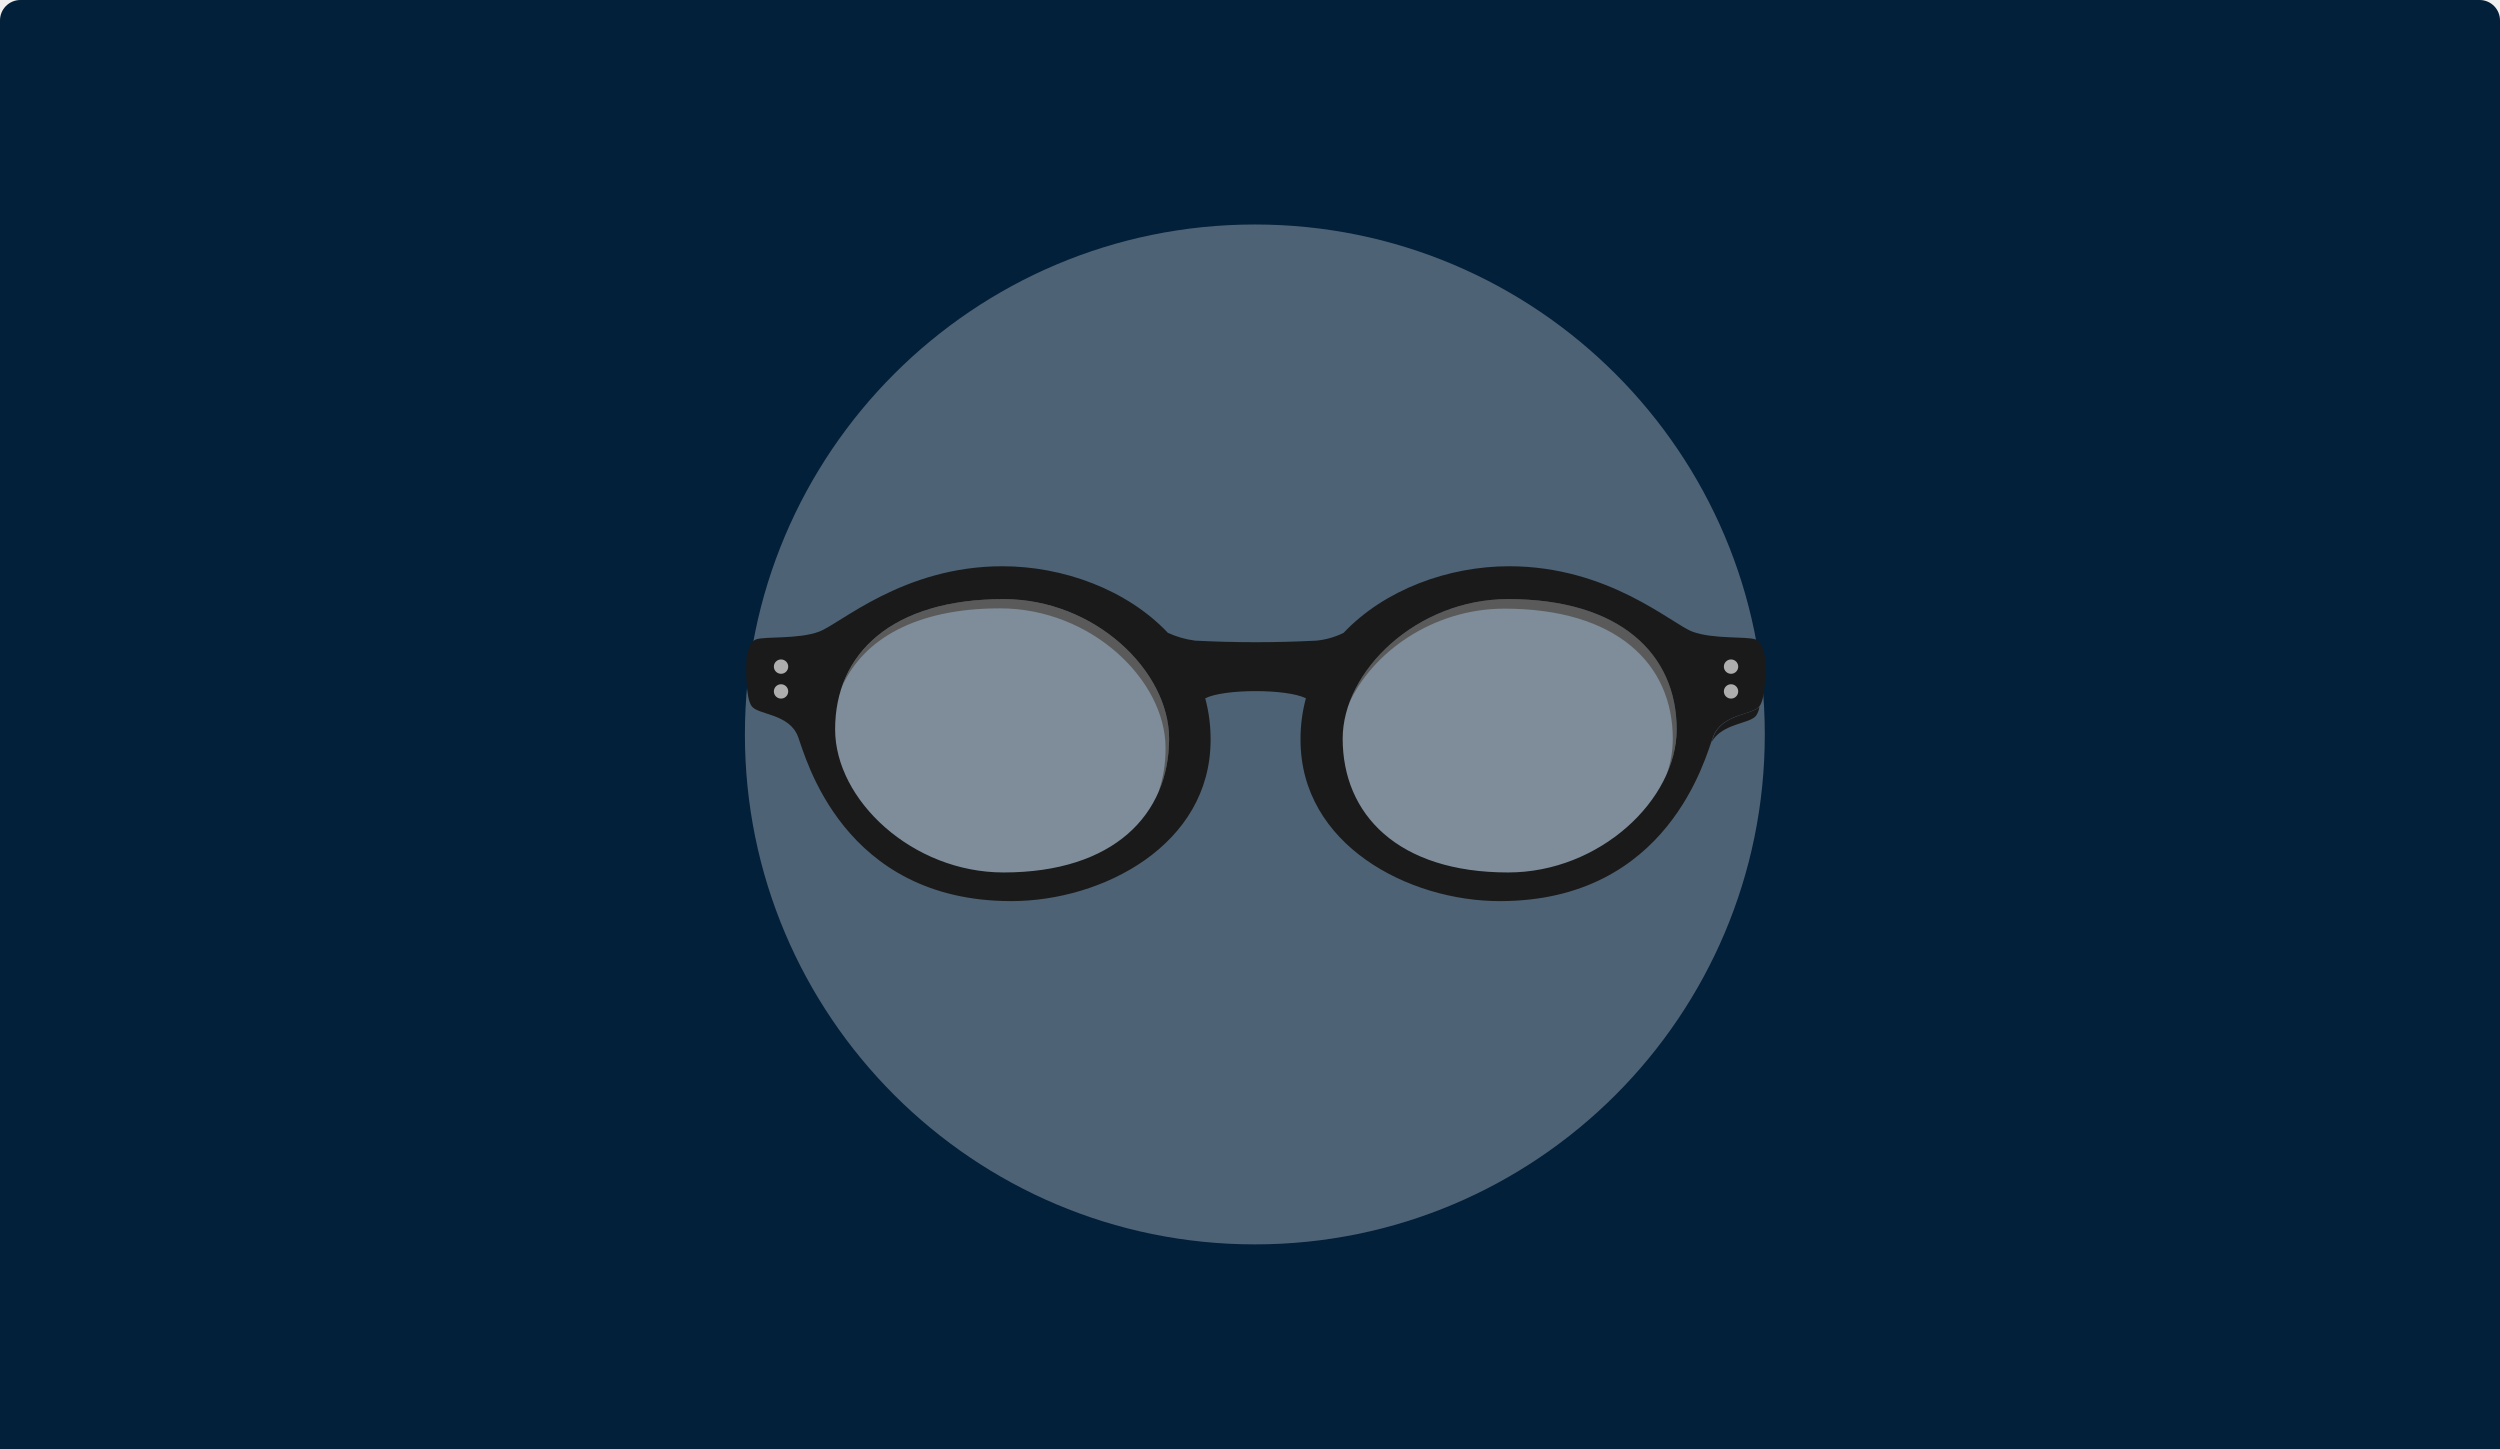
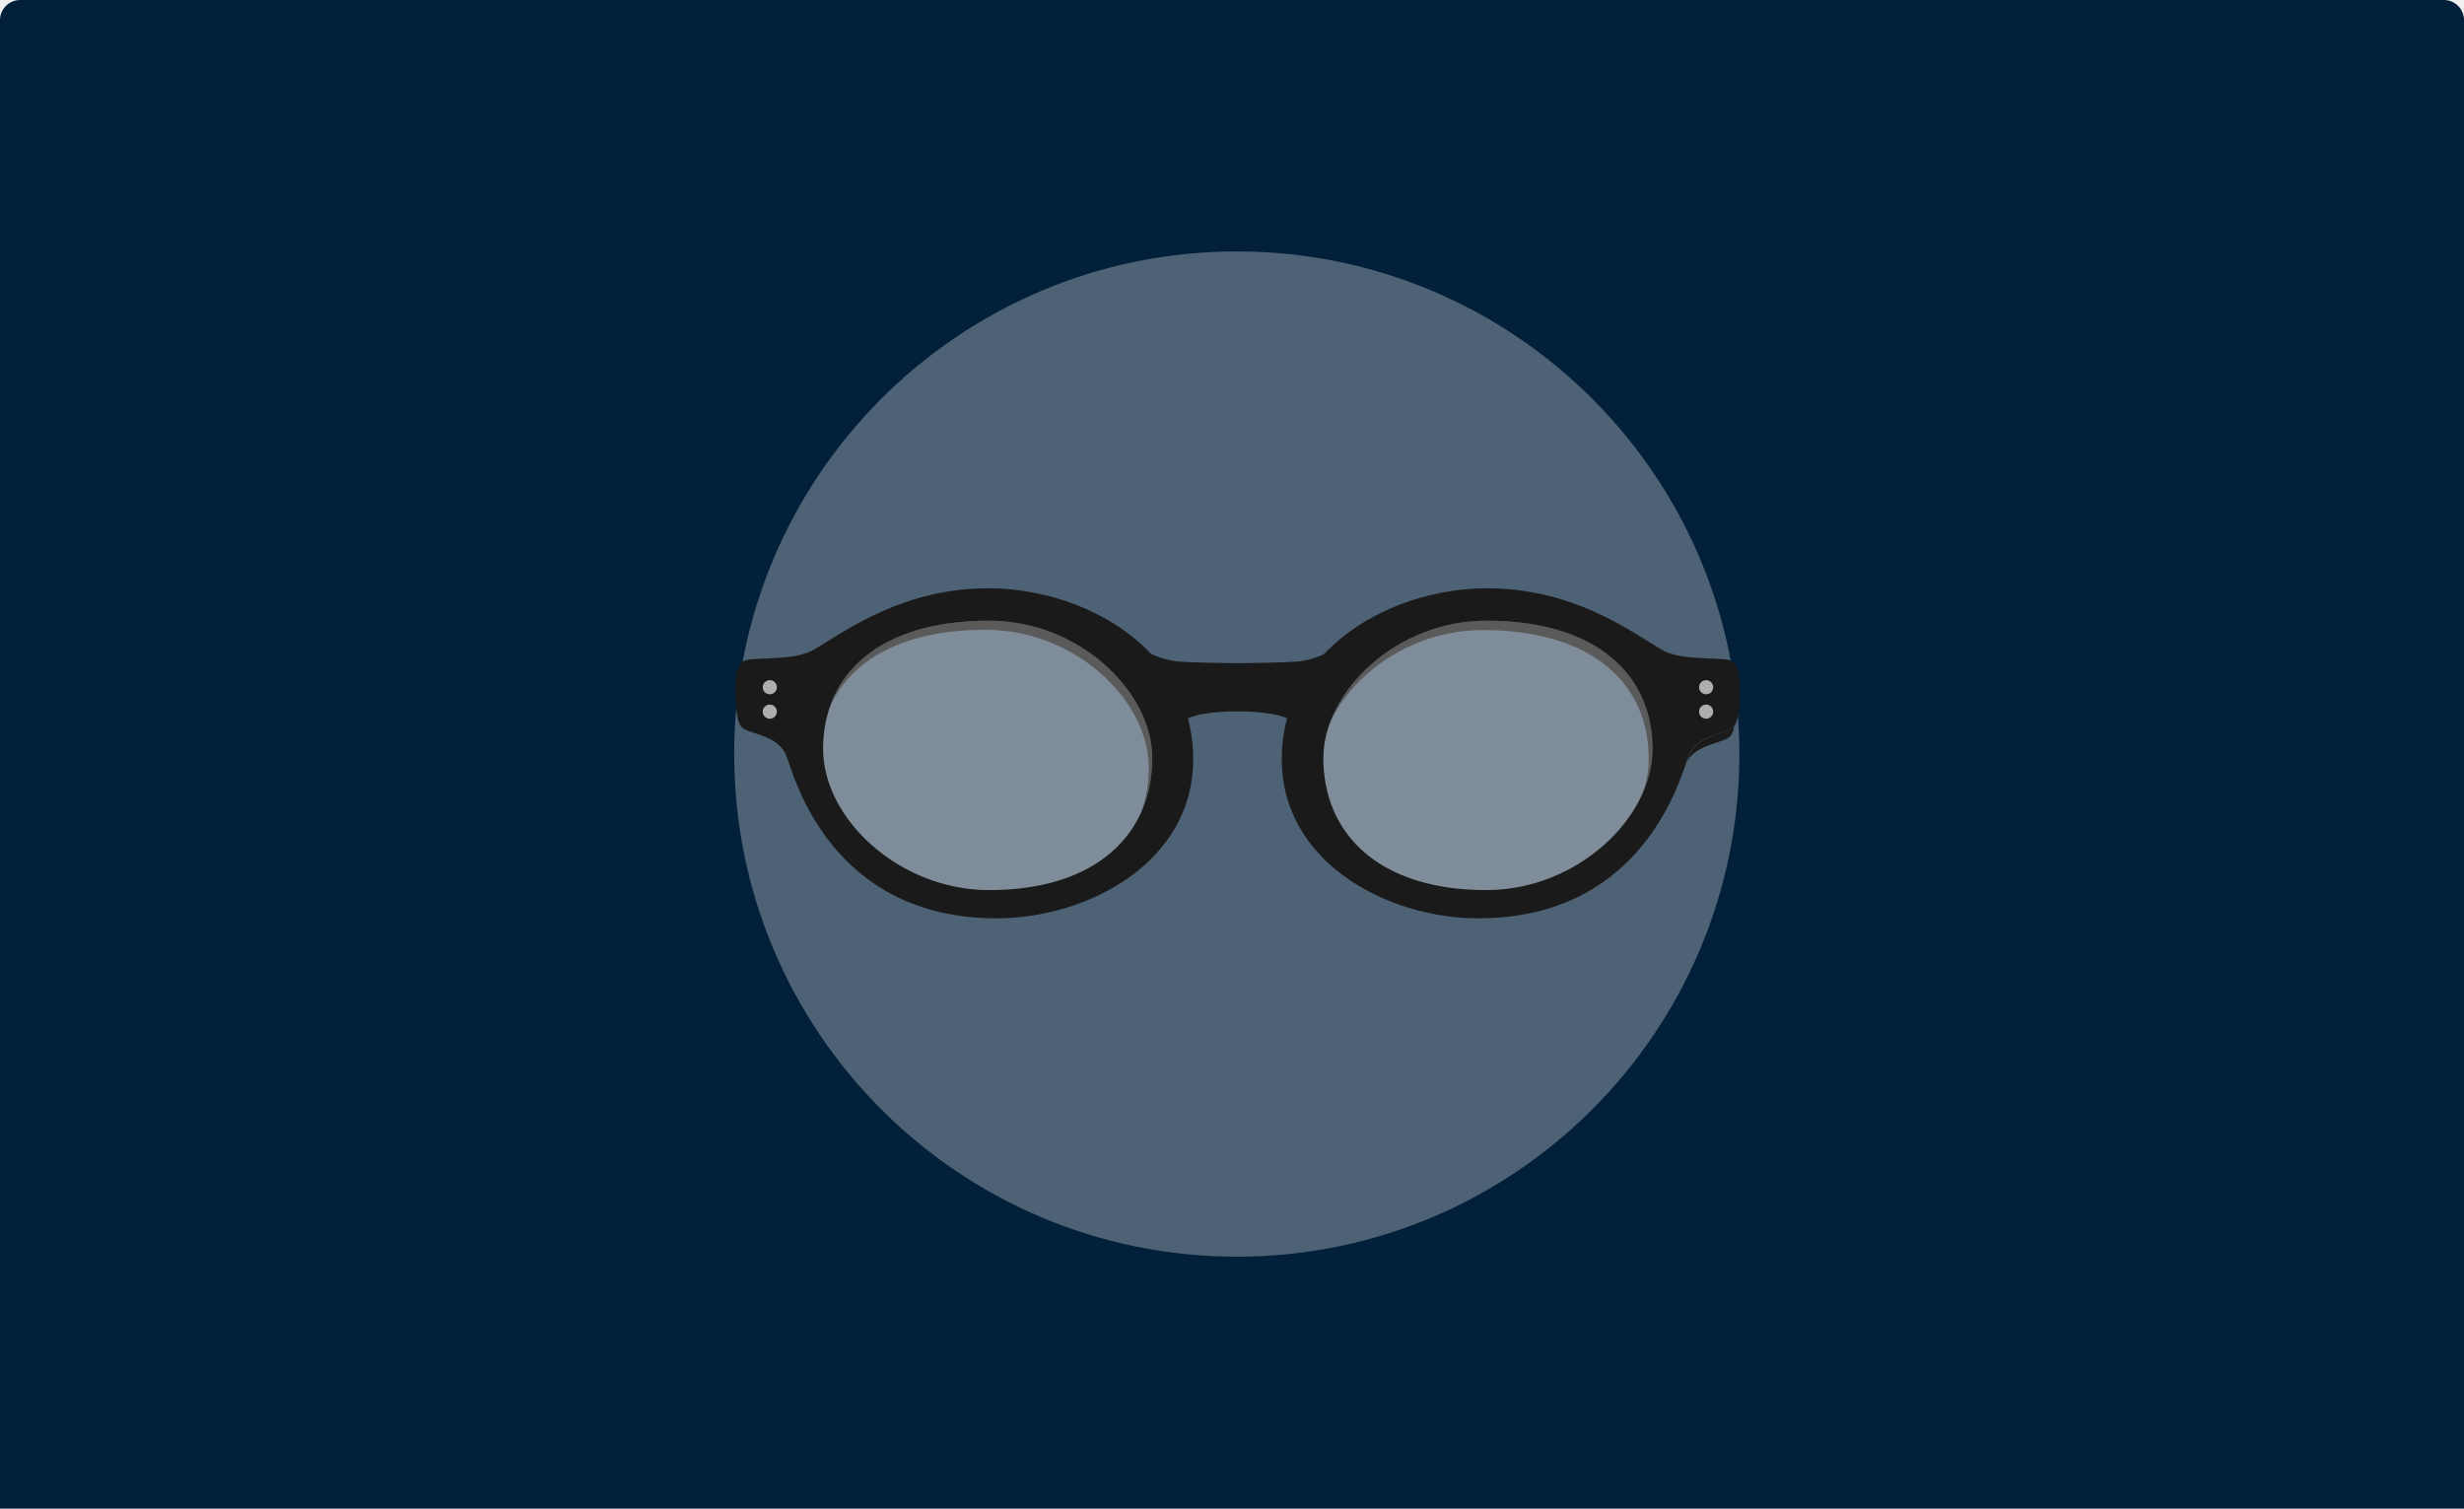
- <svg xmlns="http://www.w3.org/2000/svg" viewBox="2320 1510 245 142">
+ <svg xmlns="http://www.w3.org/2000/svg" viewBox="828 1608 245 150">
  <defs>
    <style>.a{fill:#022039;}.b{fill:#fff;}.b,.d{opacity:0.3;}.c{fill:#1a1a1a;}.d{fill:#f2f2f2;}.e{fill:#aeaeae;}</style>
  </defs>
-   <g transform="translate(1844 1108)">
-     <path class="a" d="M2,0H243a2,2,0,0,1,2,2V142a0,0,0,0,1,0,0H0a0,0,0,0,1,0,0V2A2,2,0,0,1,2,0Z" transform="translate(476 402)" />
-     <g transform="translate(549 424)">
-       <circle class="b" cx="49.975" cy="49.975" r="49.975" transform="translate(0 0)" />
-       <g transform="translate(0.125 33.492)">
-         <g transform="translate(9.419 3.22)">
-           <path class="c" d="M64.629,139.072c0-6.617-7.261-13.672-16.219-13.672-8.754,0-14.023,3.4-15.809,8.519,2.079-4.6,7.231-7.612,15.458-7.612,8.959,0,16.219,7.056,16.219,13.672a13.022,13.022,0,0,1-.732,4.45A12.888,12.888,0,0,0,64.629,139.072Z" transform="translate(-32.6 -125.4)" />
-           <path class="c" d="M234.246,138.165c0-7.407-5.533-12.765-16.512-12.765-7.436,0-13.7,4.86-15.634,10.305,2.254-5.065,8.256-9.369,15.253-9.369,10.979,0,16.512,5.387,16.512,12.765a10.448,10.448,0,0,1-.615,3.513A11.032,11.032,0,0,0,234.246,138.165Z" transform="translate(-152.476 -125.4)" />
-           <path class="c" d="M323.776,164.357a3.138,3.138,0,0,0-.176.5c1.054-1.844,3.747-1.757,4.362-2.576a2.044,2.044,0,0,0,.322-.878C327.552,162.22,324.6,162.132,323.776,164.357Z" transform="translate(-238.405 -150.86)" />
-         </g>
-         <path class="d" d="M62.019,137.87c0,7.7-5.592,13.643-16.863,13.643-9.31,0-17.156-7.378-17.156-14.55,0-7.7,5.738-13.262,17.156-13.262C54.466,123.671,62.019,130.99,62.019,137.87Z" transform="translate(-19.928 -120.977)" />
-         <path class="d" d="M197.9,137.87c0,7.7,5.592,13.643,16.863,13.643,9.31,0,17.156-7.378,17.156-14.55,0-7.7-5.738-13.262-17.156-13.262C205.453,123.671,197.9,130.99,197.9,137.87Z" transform="translate(-140.087 -120.977)" />
-         <path class="c" d="M100.282,123.564s-.088-1.669-.937-1.991-4.128,0-6.177-.761-8.2-6.412-17.976-6.412c-5.943,0-12.208,2.284-16.219,6.529a7.729,7.729,0,0,1-2.664.761,114.98,114.98,0,0,1-11.886,0,9.275,9.275,0,0,1-2.664-.761c-4.011-4.245-10.276-6.529-16.219-6.529-9.749,0-15.926,5.68-17.976,6.412-2.049.761-5.3.439-6.177.761-.849.322-.937,1.991-.937,1.991-.029.556-.117,3.718.527,4.567s3.689.7,4.538,2.986c.732,1.932,4.333,16.1,20.9,16.1,8.929,0,19.527-5.5,19.527-15.809a15.349,15.349,0,0,0-.527-4.069c1.874-.937,7.993-.937,9.866,0a15.191,15.191,0,0,0-.527,4.069c0,10.305,10.6,15.809,19.528,15.809,16.571,0,20.172-14.17,20.9-16.1.849-2.284,3.894-2.137,4.538-2.986C100.4,127.282,100.312,124.12,100.282,123.564ZM25.656,144.409c-8.959,0-16.512-7.114-16.512-14.023,0-7.407,5.533-12.765,16.512-12.765,8.959,0,16.219,7.056,16.219,13.672C41.876,138.7,36.489,144.409,25.656,144.409Zm49.448,0c-10.832,0-16.219-5.709-16.219-13.116,0-6.617,7.261-13.672,16.219-13.672,10.979,0,16.512,5.387,16.512,12.765C91.617,137.294,84.063,144.409,75.1,144.409Z" transform="translate(-0.428 -114.4)" />
-         <circle class="e" cx="0.703" cy="0.703" r="0.703" transform="translate(2.714 9.134)" />
-         <circle class="e" cx="0.703" cy="0.703" r="0.703" transform="translate(2.714 11.564)" />
-         <circle class="e" cx="0.703" cy="0.703" r="0.703" transform="translate(95.814 9.134)" />
-         <circle class="e" cx="0.703" cy="0.703" r="0.703" transform="translate(95.814 11.564)" />
+   <path class="a" d="M2,0H243a2,2,0,0,1,2,2V150a0,0,0,0,1,0,0H0a0,0,0,0,1,0,0V2A2,2,0,0,1,2,0Z" transform="translate(828 1608)" />
+   <g transform="translate(901 1633)">
+     <circle class="b" cx="49.975" cy="49.975" r="49.975" transform="translate(0 0)" />
+     <g transform="translate(0.125 33.492)">
+       <g transform="translate(9.419 3.22)">
+         <path class="c" d="M64.629,139.072c0-6.617-7.261-13.672-16.219-13.672-8.754,0-14.023,3.4-15.809,8.519,2.079-4.6,7.231-7.612,15.458-7.612,8.959,0,16.219,7.056,16.219,13.672a13.022,13.022,0,0,1-.732,4.45A12.888,12.888,0,0,0,64.629,139.072Z" transform="translate(-32.6 -125.4)" />
+         <path class="c" d="M234.246,138.165c0-7.407-5.533-12.765-16.512-12.765-7.436,0-13.7,4.86-15.634,10.305,2.254-5.065,8.256-9.369,15.253-9.369,10.979,0,16.512,5.387,16.512,12.765a10.448,10.448,0,0,1-.615,3.513A11.032,11.032,0,0,0,234.246,138.165Z" transform="translate(-152.476 -125.4)" />
+         <path class="c" d="M323.776,164.357a3.138,3.138,0,0,0-.176.5c1.054-1.844,3.747-1.757,4.362-2.576a2.044,2.044,0,0,0,.322-.878C327.552,162.22,324.6,162.132,323.776,164.357Z" transform="translate(-238.405 -150.86)" />
      </g>
+       <path class="d" d="M62.019,137.87c0,7.7-5.592,13.643-16.863,13.643-9.31,0-17.156-7.378-17.156-14.55,0-7.7,5.738-13.262,17.156-13.262C54.466,123.671,62.019,130.99,62.019,137.87Z" transform="translate(-19.928 -120.977)" />
+       <path class="d" d="M197.9,137.87c0,7.7,5.592,13.643,16.863,13.643,9.31,0,17.156-7.378,17.156-14.55,0-7.7-5.738-13.262-17.156-13.262C205.453,123.671,197.9,130.99,197.9,137.87Z" transform="translate(-140.087 -120.977)" />
+       <path class="c" d="M100.282,123.564s-.088-1.669-.937-1.991-4.128,0-6.177-.761-8.2-6.412-17.976-6.412c-5.943,0-12.208,2.284-16.219,6.529a7.729,7.729,0,0,1-2.664.761,114.98,114.98,0,0,1-11.886,0,9.275,9.275,0,0,1-2.664-.761c-4.011-4.245-10.276-6.529-16.219-6.529-9.749,0-15.926,5.68-17.976,6.412-2.049.761-5.3.439-6.177.761-.849.322-.937,1.991-.937,1.991-.029.556-.117,3.718.527,4.567s3.689.7,4.538,2.986c.732,1.932,4.333,16.1,20.9,16.1,8.929,0,19.527-5.5,19.527-15.809a15.349,15.349,0,0,0-.527-4.069c1.874-.937,7.993-.937,9.866,0a15.191,15.191,0,0,0-.527,4.069c0,10.305,10.6,15.809,19.528,15.809,16.571,0,20.172-14.17,20.9-16.1.849-2.284,3.894-2.137,4.538-2.986C100.4,127.282,100.312,124.12,100.282,123.564ZM25.656,144.409c-8.959,0-16.512-7.114-16.512-14.023,0-7.407,5.533-12.765,16.512-12.765,8.959,0,16.219,7.056,16.219,13.672C41.876,138.7,36.489,144.409,25.656,144.409Zm49.448,0c-10.832,0-16.219-5.709-16.219-13.116,0-6.617,7.261-13.672,16.219-13.672,10.979,0,16.512,5.387,16.512,12.765C91.617,137.294,84.063,144.409,75.1,144.409Z" transform="translate(-0.428 -114.4)" />
+       <circle class="e" cx="0.703" cy="0.703" r="0.703" transform="translate(2.714 9.134)" />
+       <circle class="e" cx="0.703" cy="0.703" r="0.703" transform="translate(2.714 11.564)" />
+       <circle class="e" cx="0.703" cy="0.703" r="0.703" transform="translate(95.814 9.134)" />
+       <circle class="e" cx="0.703" cy="0.703" r="0.703" transform="translate(95.814 11.564)" />
    </g>
  </g>
</svg>
